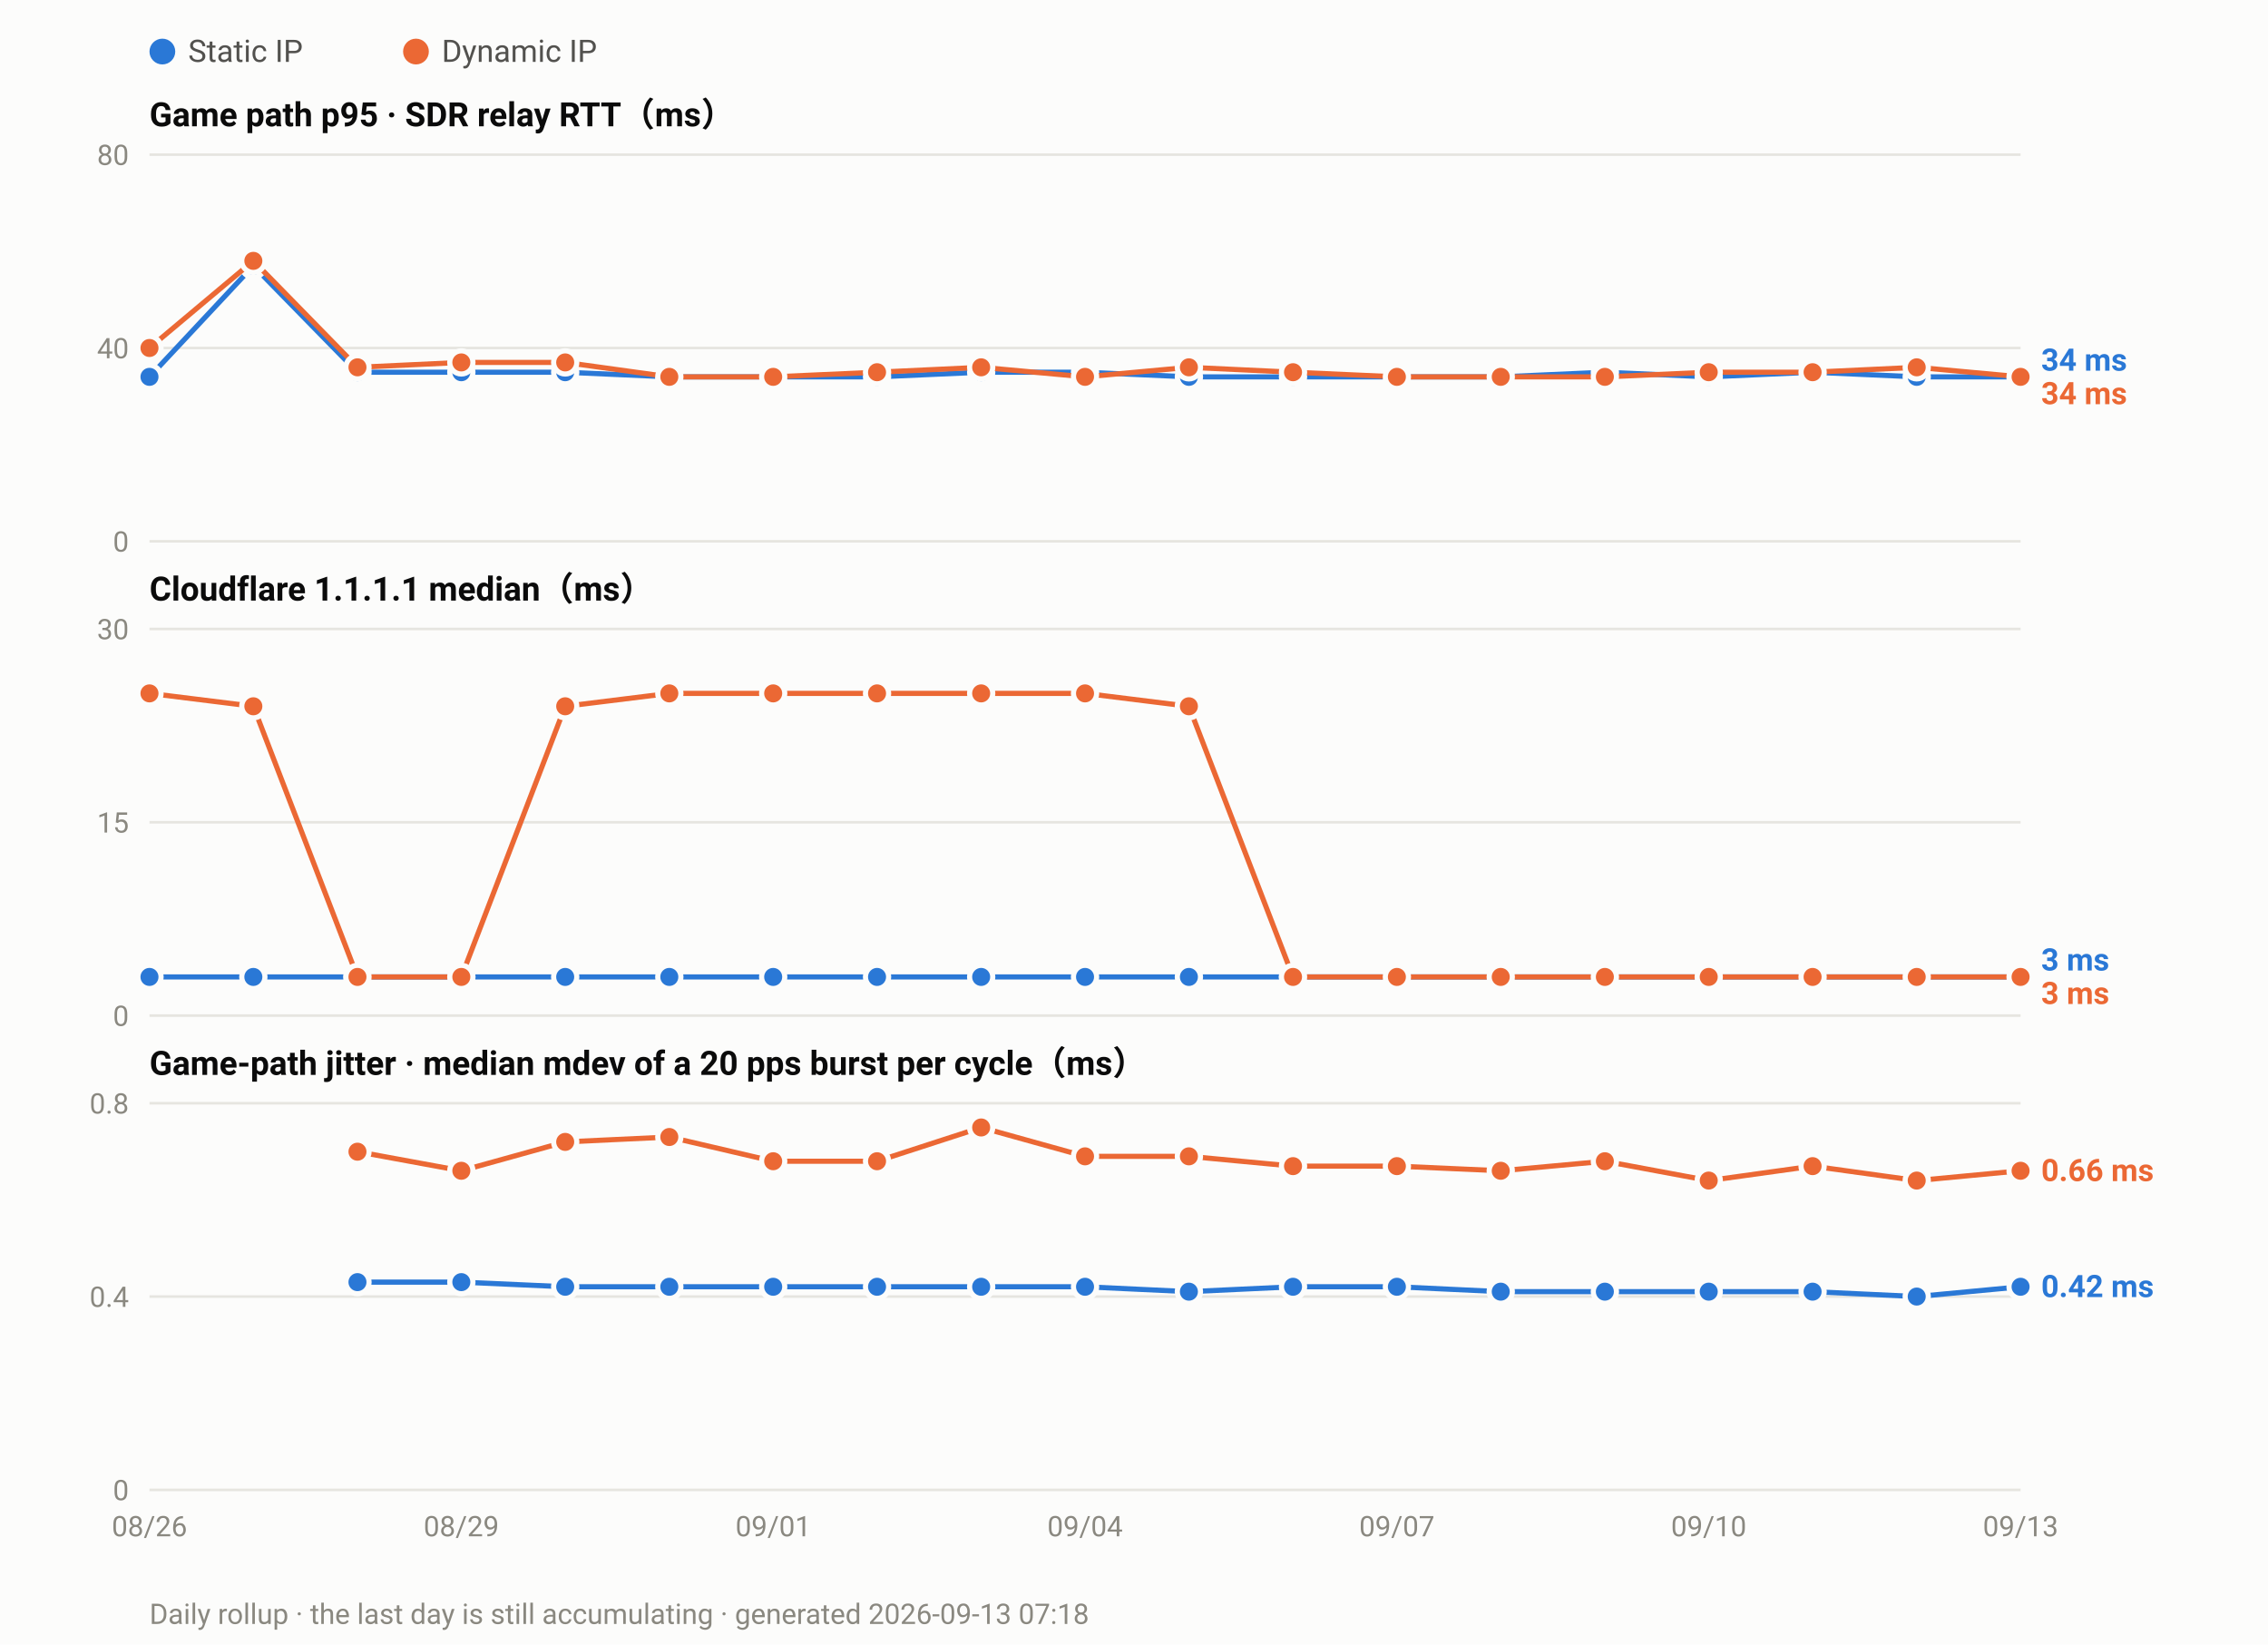
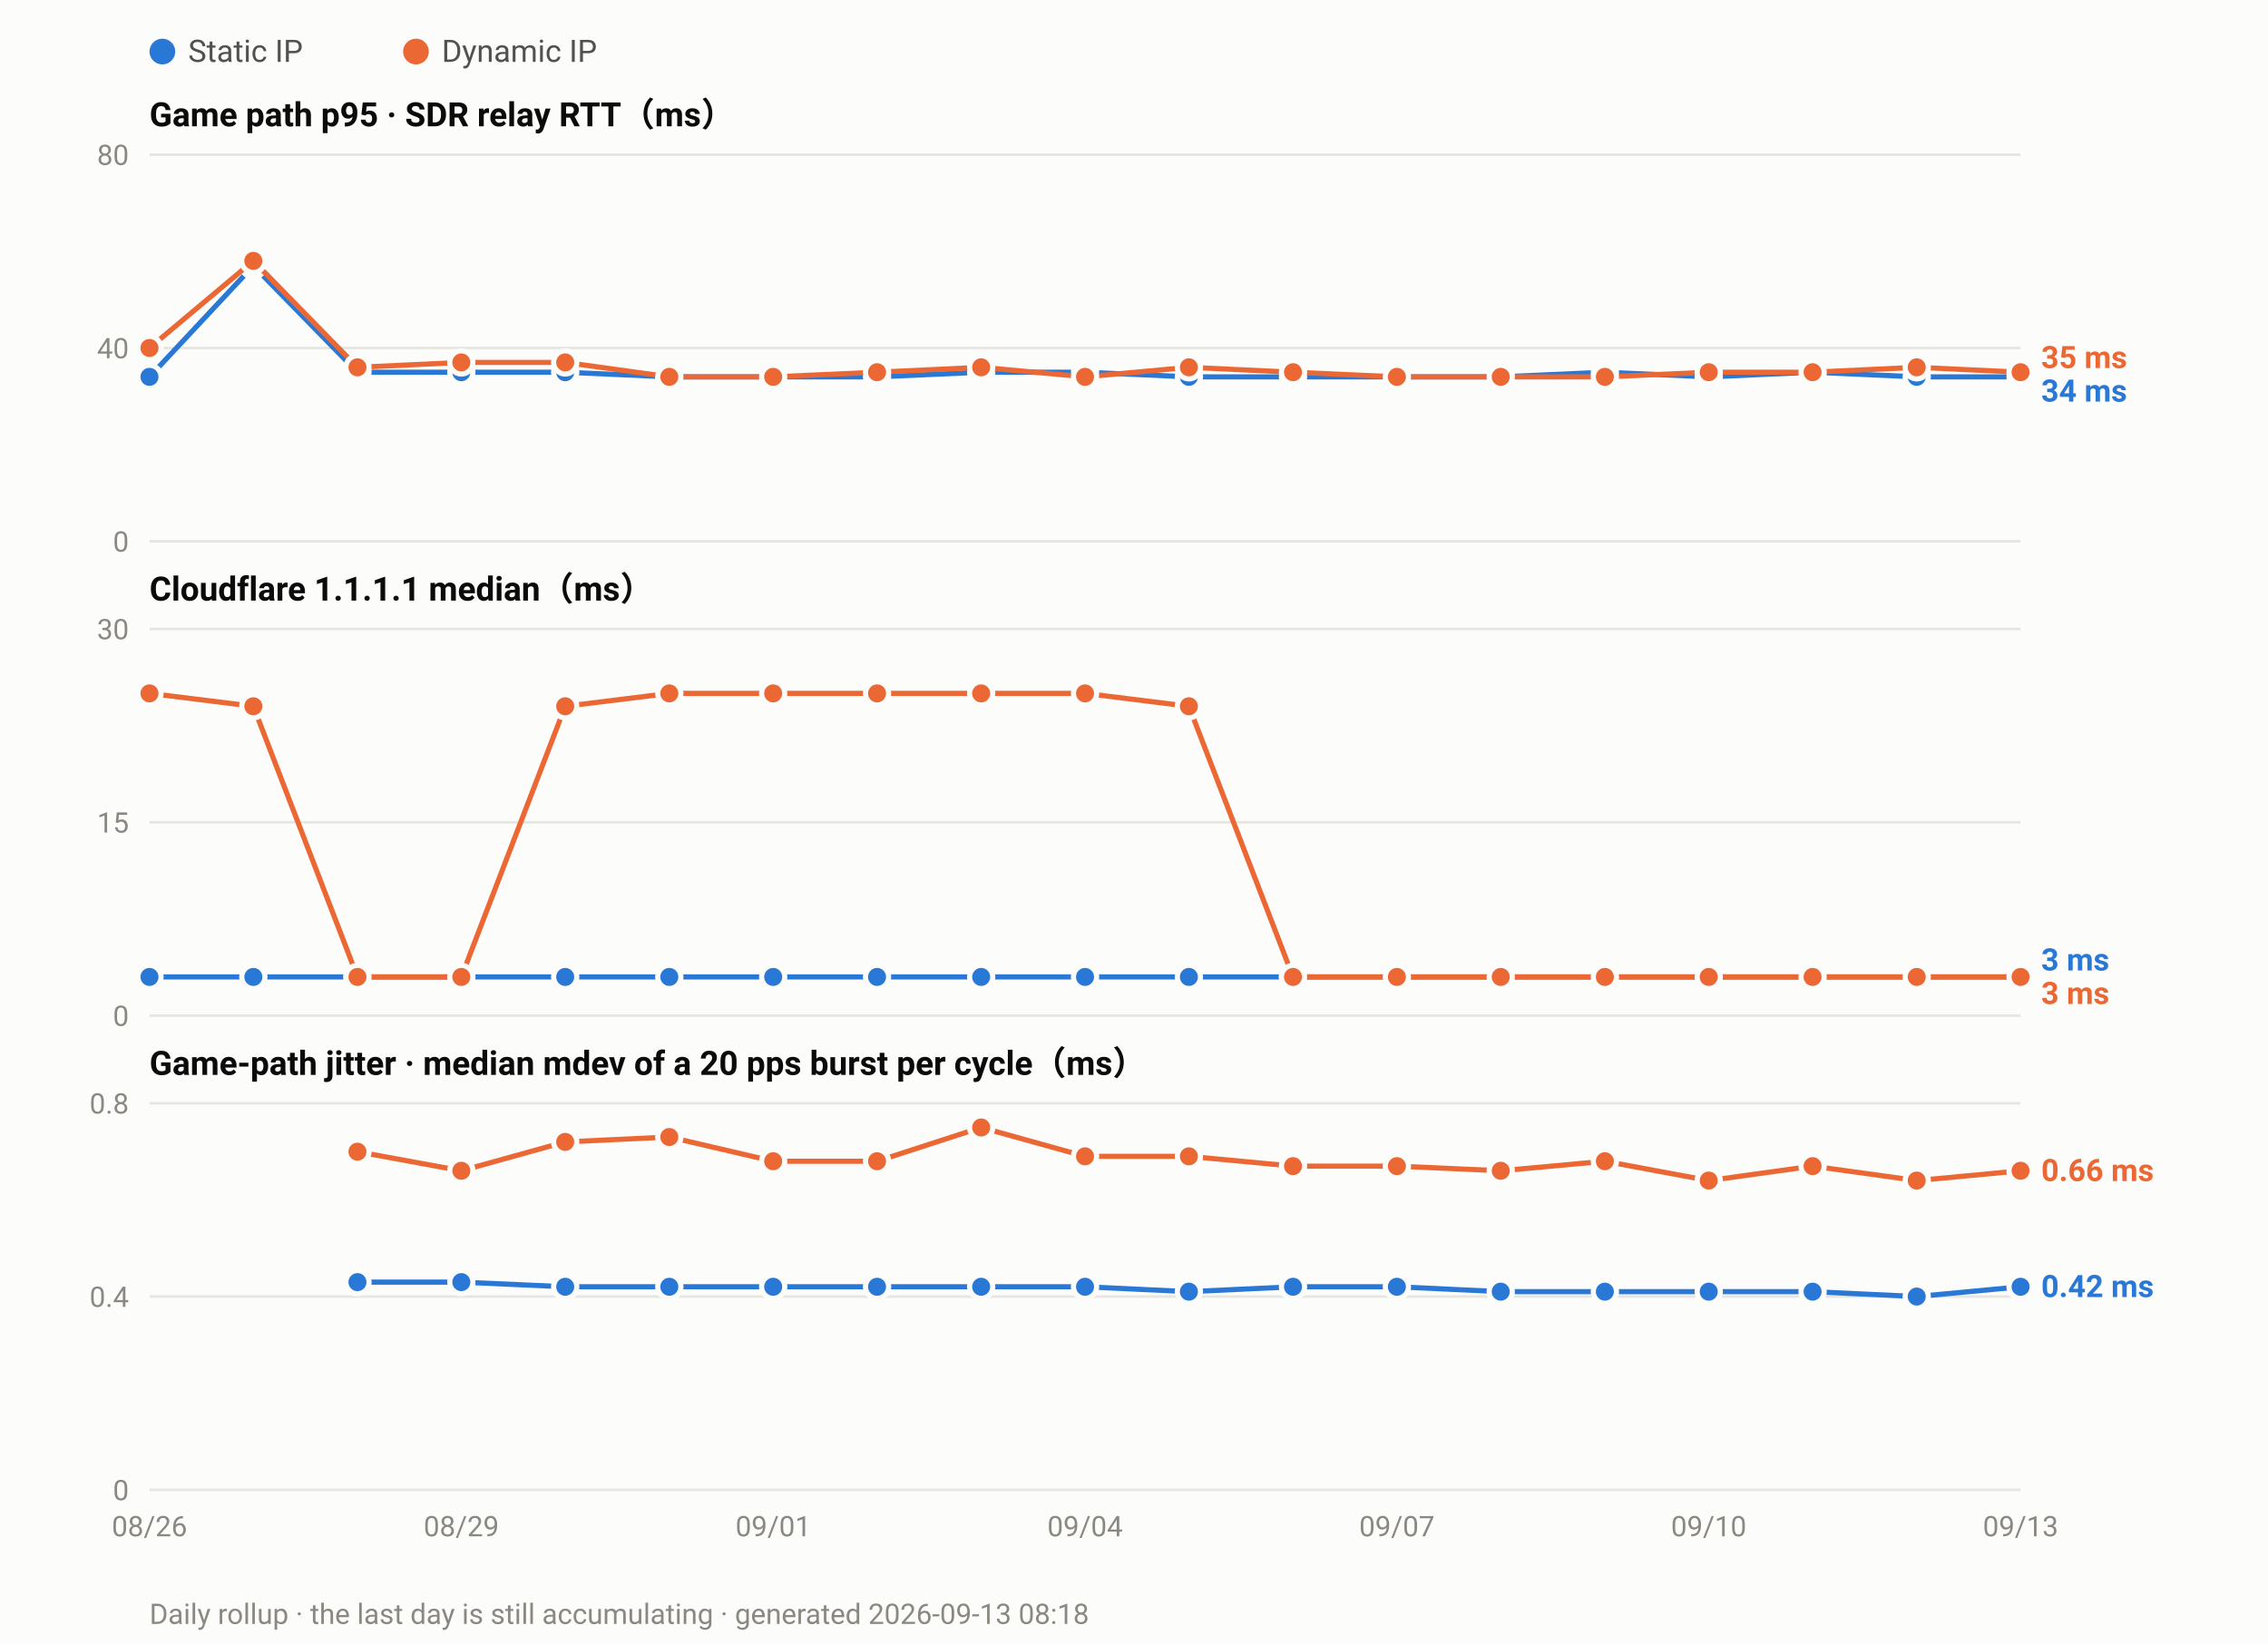
<svg xmlns="http://www.w3.org/2000/svg" width="880" height="638" viewBox="0 0 880 638" font-family="ui-sans-serif,-apple-system,Segoe UI,Roboto,Helvetica,Arial,sans-serif">
  <rect width="880" height="638" fill="#fcfcfb" />
  <circle cx="63.0" cy="20" r="5" fill="#2a78d6" />
  <text x="73.0" y="24" font-size="12" fill="#52514e">Static IP</text>
  <circle cx="161.4" cy="20" r="5" fill="#eb6834" />
  <text x="171.4" y="24" font-size="12" fill="#52514e">Dynamic IP</text>
  <text x="58" y="49.0" font-size="13" font-weight="600" fill="#0b0b0b">Game path p95 · SDR relay RTT（ms）</text>
  <line x1="58" y1="210.0" x2="784.0" y2="210.0" stroke="#e6e5e0" stroke-width="1" />
  <text x="50" y="214.0" font-size="11" text-anchor="end" fill="#8a8880">0</text>
  <line x1="58" y1="135.0" x2="784.0" y2="135.0" stroke="#e6e5e0" stroke-width="1" />
  <text x="50" y="139.0" font-size="11" text-anchor="end" fill="#8a8880">40</text>
  <line x1="58" y1="60.0" x2="784.0" y2="60.0" stroke="#e6e5e0" stroke-width="1" />
  <text x="50" y="64.0" font-size="11" text-anchor="end" fill="#8a8880">80</text>
  <polyline fill="none" stroke="#2a78d6" stroke-width="2" stroke-linejoin="round" points="58.0,146.2 98.3,103.1 138.7,144.4 179.0,144.4 219.3,144.4 259.7,146.2 300.0,146.2 340.3,146.2 380.7,144.4 421.0,144.4 461.3,146.2 501.7,146.2 542.0,146.2 582.3,146.2 622.7,144.4 663.0,146.2 703.3,144.4 743.7,146.2 784.0,146.2" />
  <circle cx="58.0" cy="146.2" r="4.5" fill="#2a78d6" stroke="#fcfcfb" stroke-width="2" />
  <circle cx="98.3" cy="103.1" r="4.5" fill="#2a78d6" stroke="#fcfcfb" stroke-width="2" />
  <circle cx="138.7" cy="144.4" r="4.5" fill="#2a78d6" stroke="#fcfcfb" stroke-width="2" />
  <circle cx="179.0" cy="144.4" r="4.5" fill="#2a78d6" stroke="#fcfcfb" stroke-width="2" />
  <circle cx="219.3" cy="144.4" r="4.5" fill="#2a78d6" stroke="#fcfcfb" stroke-width="2" />
  <circle cx="259.7" cy="146.2" r="4.5" fill="#2a78d6" stroke="#fcfcfb" stroke-width="2" />
  <circle cx="300.0" cy="146.2" r="4.5" fill="#2a78d6" stroke="#fcfcfb" stroke-width="2" />
  <circle cx="340.3" cy="146.2" r="4.5" fill="#2a78d6" stroke="#fcfcfb" stroke-width="2" />
  <circle cx="380.7" cy="144.4" r="4.5" fill="#2a78d6" stroke="#fcfcfb" stroke-width="2" />
  <circle cx="421.0" cy="144.4" r="4.5" fill="#2a78d6" stroke="#fcfcfb" stroke-width="2" />
  <circle cx="461.3" cy="146.2" r="4.5" fill="#2a78d6" stroke="#fcfcfb" stroke-width="2" />
  <circle cx="501.7" cy="146.2" r="4.5" fill="#2a78d6" stroke="#fcfcfb" stroke-width="2" />
  <circle cx="542.0" cy="146.2" r="4.5" fill="#2a78d6" stroke="#fcfcfb" stroke-width="2" />
  <circle cx="582.3" cy="146.2" r="4.5" fill="#2a78d6" stroke="#fcfcfb" stroke-width="2" />
  <circle cx="622.7" cy="144.4" r="4.5" fill="#2a78d6" stroke="#fcfcfb" stroke-width="2" />
  <circle cx="663.0" cy="146.2" r="4.5" fill="#2a78d6" stroke="#fcfcfb" stroke-width="2" />
  <circle cx="703.3" cy="144.4" r="4.5" fill="#2a78d6" stroke="#fcfcfb" stroke-width="2" />
  <circle cx="743.7" cy="146.2" r="4.5" fill="#2a78d6" stroke="#fcfcfb" stroke-width="2" />
  <circle cx="784.0" cy="146.2" r="4.5" fill="#2a78d6" stroke="#fcfcfb" stroke-width="2" />
-   <polyline fill="none" stroke="#eb6834" stroke-width="2" stroke-linejoin="round" points="58.0,135.0 98.3,101.2 138.7,142.5 179.0,140.6 219.3,140.6 259.7,146.2 300.0,146.2 340.3,144.4 380.7,142.5 421.0,146.2 461.3,142.5 501.7,144.4 542.0,146.2 582.3,146.2 622.7,146.2 663.0,144.4 703.3,144.4 743.7,142.5 784.0,146.2" />
+   <polyline fill="none" stroke="#eb6834" stroke-width="2" stroke-linejoin="round" points="58.0,135.0 98.3,101.2 138.7,142.5 179.0,140.6 219.3,140.6 259.7,146.2 300.0,146.2 340.3,144.4 380.7,142.5 421.0,146.2 461.3,142.5 501.7,144.4 542.0,146.2 582.3,146.2 622.7,146.2 663.0,144.4 703.3,144.4 743.7,142.5 784.0,144.4" />
  <circle cx="58.0" cy="135.0" r="4.5" fill="#eb6834" stroke="#fcfcfb" stroke-width="2" />
  <circle cx="98.3" cy="101.2" r="4.5" fill="#eb6834" stroke="#fcfcfb" stroke-width="2" />
  <circle cx="138.7" cy="142.5" r="4.5" fill="#eb6834" stroke="#fcfcfb" stroke-width="2" />
  <circle cx="179.0" cy="140.6" r="4.5" fill="#eb6834" stroke="#fcfcfb" stroke-width="2" />
  <circle cx="219.3" cy="140.6" r="4.5" fill="#eb6834" stroke="#fcfcfb" stroke-width="2" />
  <circle cx="259.7" cy="146.2" r="4.5" fill="#eb6834" stroke="#fcfcfb" stroke-width="2" />
  <circle cx="300.0" cy="146.2" r="4.5" fill="#eb6834" stroke="#fcfcfb" stroke-width="2" />
  <circle cx="340.3" cy="144.4" r="4.5" fill="#eb6834" stroke="#fcfcfb" stroke-width="2" />
  <circle cx="380.7" cy="142.5" r="4.5" fill="#eb6834" stroke="#fcfcfb" stroke-width="2" />
  <circle cx="421.0" cy="146.2" r="4.5" fill="#eb6834" stroke="#fcfcfb" stroke-width="2" />
  <circle cx="461.3" cy="142.5" r="4.5" fill="#eb6834" stroke="#fcfcfb" stroke-width="2" />
  <circle cx="501.7" cy="144.4" r="4.5" fill="#eb6834" stroke="#fcfcfb" stroke-width="2" />
  <circle cx="542.0" cy="146.2" r="4.5" fill="#eb6834" stroke="#fcfcfb" stroke-width="2" />
  <circle cx="582.3" cy="146.2" r="4.5" fill="#eb6834" stroke="#fcfcfb" stroke-width="2" />
  <circle cx="622.7" cy="146.2" r="4.5" fill="#eb6834" stroke="#fcfcfb" stroke-width="2" />
  <circle cx="663.0" cy="144.4" r="4.5" fill="#eb6834" stroke="#fcfcfb" stroke-width="2" />
  <circle cx="703.3" cy="144.4" r="4.5" fill="#eb6834" stroke="#fcfcfb" stroke-width="2" />
  <circle cx="743.7" cy="142.5" r="4.5" fill="#eb6834" stroke="#fcfcfb" stroke-width="2" />
-   <circle cx="784.0" cy="146.2" r="4.5" fill="#eb6834" stroke="#fcfcfb" stroke-width="2" />
-   <text x="792.0" y="143.8" font-size="12" font-weight="600" fill="#2a78d6">34 ms</text>
-   <text x="792.0" y="156.8" font-size="12" font-weight="600" fill="#eb6834">34 ms</text>
+   <circle cx="784.0" cy="144.4" r="4.5" fill="#eb6834" stroke="#fcfcfb" stroke-width="2" />
+   <text x="792.0" y="142.8" font-size="12" font-weight="600" fill="#eb6834">35 ms</text>
+   <text x="792.0" y="155.8" font-size="12" font-weight="600" fill="#2a78d6">34 ms</text>
  <text x="58" y="233.0" font-size="13" font-weight="600" fill="#0b0b0b">Cloudflare 1.1.1.1 median（ms）</text>
  <line x1="58" y1="394.0" x2="784.0" y2="394.0" stroke="#e6e5e0" stroke-width="1" />
  <text x="50" y="398.0" font-size="11" text-anchor="end" fill="#8a8880">0</text>
  <line x1="58" y1="319.0" x2="784.0" y2="319.0" stroke="#e6e5e0" stroke-width="1" />
  <text x="50" y="323.0" font-size="11" text-anchor="end" fill="#8a8880">15</text>
  <line x1="58" y1="244.0" x2="784.0" y2="244.0" stroke="#e6e5e0" stroke-width="1" />
  <text x="50" y="248.0" font-size="11" text-anchor="end" fill="#8a8880">30</text>
  <polyline fill="none" stroke="#2a78d6" stroke-width="2" stroke-linejoin="round" points="58.0,379.0 98.3,379.0 138.7,379.0 179.0,379.0 219.3,379.0 259.7,379.0 300.0,379.0 340.3,379.0 380.7,379.0 421.0,379.0 461.3,379.0 501.7,379.0 542.0,379.0 582.3,379.0 622.7,379.0 663.0,379.0 703.3,379.0 743.7,379.0 784.0,379.0" />
  <circle cx="58.0" cy="379.0" r="4.5" fill="#2a78d6" stroke="#fcfcfb" stroke-width="2" />
  <circle cx="98.3" cy="379.0" r="4.5" fill="#2a78d6" stroke="#fcfcfb" stroke-width="2" />
  <circle cx="138.7" cy="379.0" r="4.5" fill="#2a78d6" stroke="#fcfcfb" stroke-width="2" />
  <circle cx="179.0" cy="379.0" r="4.5" fill="#2a78d6" stroke="#fcfcfb" stroke-width="2" />
  <circle cx="219.3" cy="379.0" r="4.5" fill="#2a78d6" stroke="#fcfcfb" stroke-width="2" />
  <circle cx="259.7" cy="379.0" r="4.5" fill="#2a78d6" stroke="#fcfcfb" stroke-width="2" />
  <circle cx="300.0" cy="379.0" r="4.5" fill="#2a78d6" stroke="#fcfcfb" stroke-width="2" />
  <circle cx="340.3" cy="379.0" r="4.5" fill="#2a78d6" stroke="#fcfcfb" stroke-width="2" />
  <circle cx="380.7" cy="379.0" r="4.5" fill="#2a78d6" stroke="#fcfcfb" stroke-width="2" />
  <circle cx="421.0" cy="379.0" r="4.5" fill="#2a78d6" stroke="#fcfcfb" stroke-width="2" />
  <circle cx="461.3" cy="379.0" r="4.5" fill="#2a78d6" stroke="#fcfcfb" stroke-width="2" />
  <circle cx="501.7" cy="379.0" r="4.5" fill="#2a78d6" stroke="#fcfcfb" stroke-width="2" />
  <circle cx="542.0" cy="379.0" r="4.5" fill="#2a78d6" stroke="#fcfcfb" stroke-width="2" />
  <circle cx="582.3" cy="379.0" r="4.5" fill="#2a78d6" stroke="#fcfcfb" stroke-width="2" />
  <circle cx="622.7" cy="379.0" r="4.5" fill="#2a78d6" stroke="#fcfcfb" stroke-width="2" />
  <circle cx="663.0" cy="379.0" r="4.5" fill="#2a78d6" stroke="#fcfcfb" stroke-width="2" />
  <circle cx="703.3" cy="379.0" r="4.5" fill="#2a78d6" stroke="#fcfcfb" stroke-width="2" />
  <circle cx="743.7" cy="379.0" r="4.5" fill="#2a78d6" stroke="#fcfcfb" stroke-width="2" />
  <circle cx="784.0" cy="379.0" r="4.5" fill="#2a78d6" stroke="#fcfcfb" stroke-width="2" />
  <polyline fill="none" stroke="#eb6834" stroke-width="2" stroke-linejoin="round" points="58.0,269.0 98.3,274.0 138.7,379.0 179.0,379.0 219.3,274.0 259.7,269.0 300.0,269.0 340.3,269.0 380.7,269.0 421.0,269.0 461.3,274.0 501.7,379.0 542.0,379.0 582.3,379.0 622.7,379.0 663.0,379.0 703.3,379.0 743.7,379.0 784.0,379.0" />
  <circle cx="58.0" cy="269.0" r="4.5" fill="#eb6834" stroke="#fcfcfb" stroke-width="2" />
  <circle cx="98.3" cy="274.0" r="4.5" fill="#eb6834" stroke="#fcfcfb" stroke-width="2" />
  <circle cx="138.7" cy="379.0" r="4.5" fill="#eb6834" stroke="#fcfcfb" stroke-width="2" />
  <circle cx="179.0" cy="379.0" r="4.5" fill="#eb6834" stroke="#fcfcfb" stroke-width="2" />
  <circle cx="219.3" cy="274.0" r="4.5" fill="#eb6834" stroke="#fcfcfb" stroke-width="2" />
  <circle cx="259.7" cy="269.0" r="4.5" fill="#eb6834" stroke="#fcfcfb" stroke-width="2" />
  <circle cx="300.0" cy="269.0" r="4.5" fill="#eb6834" stroke="#fcfcfb" stroke-width="2" />
  <circle cx="340.3" cy="269.0" r="4.5" fill="#eb6834" stroke="#fcfcfb" stroke-width="2" />
  <circle cx="380.7" cy="269.0" r="4.5" fill="#eb6834" stroke="#fcfcfb" stroke-width="2" />
  <circle cx="421.0" cy="269.0" r="4.5" fill="#eb6834" stroke="#fcfcfb" stroke-width="2" />
  <circle cx="461.3" cy="274.0" r="4.5" fill="#eb6834" stroke="#fcfcfb" stroke-width="2" />
  <circle cx="501.7" cy="379.0" r="4.5" fill="#eb6834" stroke="#fcfcfb" stroke-width="2" />
  <circle cx="542.0" cy="379.0" r="4.5" fill="#eb6834" stroke="#fcfcfb" stroke-width="2" />
  <circle cx="582.3" cy="379.0" r="4.5" fill="#eb6834" stroke="#fcfcfb" stroke-width="2" />
  <circle cx="622.7" cy="379.0" r="4.5" fill="#eb6834" stroke="#fcfcfb" stroke-width="2" />
  <circle cx="663.0" cy="379.0" r="4.5" fill="#eb6834" stroke="#fcfcfb" stroke-width="2" />
  <circle cx="703.3" cy="379.0" r="4.5" fill="#eb6834" stroke="#fcfcfb" stroke-width="2" />
  <circle cx="743.7" cy="379.0" r="4.5" fill="#eb6834" stroke="#fcfcfb" stroke-width="2" />
  <circle cx="784.0" cy="379.0" r="4.5" fill="#eb6834" stroke="#fcfcfb" stroke-width="2" />
  <text x="792.0" y="376.5" font-size="12" font-weight="600" fill="#2a78d6">3 ms</text>
  <text x="792.0" y="389.5" font-size="12" font-weight="600" fill="#eb6834">3 ms</text>
  <text x="58" y="417.0" font-size="13" font-weight="600" fill="#0b0b0b">Game-path jitter · median mdev of a 20 pps burst per cycle（ms）</text>
  <line x1="58" y1="578.0" x2="784.0" y2="578.0" stroke="#e6e5e0" stroke-width="1" />
  <text x="50" y="582.0" font-size="11" text-anchor="end" fill="#8a8880">0</text>
  <line x1="58" y1="503.0" x2="784.0" y2="503.0" stroke="#e6e5e0" stroke-width="1" />
  <text x="50" y="507.0" font-size="11" text-anchor="end" fill="#8a8880">0.4</text>
  <line x1="58" y1="428.0" x2="784.0" y2="428.0" stroke="#e6e5e0" stroke-width="1" />
  <text x="50" y="432.0" font-size="11" text-anchor="end" fill="#8a8880">0.8</text>
  <polyline fill="none" stroke="#2a78d6" stroke-width="2" stroke-linejoin="round" points="138.7,497.4 179.0,497.4 219.3,499.2 259.7,499.2 300.0,499.2 340.3,499.2 380.7,499.2 421.0,499.2 461.3,501.1 501.7,499.2 542.0,499.2 582.3,501.1 622.7,501.1 663.0,501.1 703.3,501.1 743.7,503.0 784.0,499.2" />
  <circle cx="138.7" cy="497.4" r="4.5" fill="#2a78d6" stroke="#fcfcfb" stroke-width="2" />
  <circle cx="179.0" cy="497.4" r="4.5" fill="#2a78d6" stroke="#fcfcfb" stroke-width="2" />
  <circle cx="219.3" cy="499.2" r="4.5" fill="#2a78d6" stroke="#fcfcfb" stroke-width="2" />
  <circle cx="259.7" cy="499.2" r="4.5" fill="#2a78d6" stroke="#fcfcfb" stroke-width="2" />
  <circle cx="300.0" cy="499.2" r="4.5" fill="#2a78d6" stroke="#fcfcfb" stroke-width="2" />
  <circle cx="340.3" cy="499.2" r="4.5" fill="#2a78d6" stroke="#fcfcfb" stroke-width="2" />
  <circle cx="380.7" cy="499.2" r="4.5" fill="#2a78d6" stroke="#fcfcfb" stroke-width="2" />
  <circle cx="421.0" cy="499.2" r="4.5" fill="#2a78d6" stroke="#fcfcfb" stroke-width="2" />
  <circle cx="461.3" cy="501.1" r="4.5" fill="#2a78d6" stroke="#fcfcfb" stroke-width="2" />
  <circle cx="501.7" cy="499.2" r="4.5" fill="#2a78d6" stroke="#fcfcfb" stroke-width="2" />
  <circle cx="542.0" cy="499.2" r="4.5" fill="#2a78d6" stroke="#fcfcfb" stroke-width="2" />
  <circle cx="582.3" cy="501.1" r="4.5" fill="#2a78d6" stroke="#fcfcfb" stroke-width="2" />
  <circle cx="622.7" cy="501.1" r="4.5" fill="#2a78d6" stroke="#fcfcfb" stroke-width="2" />
  <circle cx="663.0" cy="501.1" r="4.5" fill="#2a78d6" stroke="#fcfcfb" stroke-width="2" />
  <circle cx="703.3" cy="501.1" r="4.5" fill="#2a78d6" stroke="#fcfcfb" stroke-width="2" />
  <circle cx="743.7" cy="503.0" r="4.5" fill="#2a78d6" stroke="#fcfcfb" stroke-width="2" />
  <circle cx="784.0" cy="499.2" r="4.5" fill="#2a78d6" stroke="#fcfcfb" stroke-width="2" />
  <polyline fill="none" stroke="#eb6834" stroke-width="2" stroke-linejoin="round" points="138.7,446.8 179.0,454.2 219.3,443.0 259.7,441.1 300.0,450.5 340.3,450.5 380.7,437.4 421.0,448.6 461.3,448.6 501.7,452.4 542.0,452.4 582.3,454.2 622.7,450.5 663.0,458.0 703.3,452.4 743.7,458.0 784.0,454.2" />
  <circle cx="138.7" cy="446.8" r="4.5" fill="#eb6834" stroke="#fcfcfb" stroke-width="2" />
  <circle cx="179.0" cy="454.2" r="4.5" fill="#eb6834" stroke="#fcfcfb" stroke-width="2" />
  <circle cx="219.3" cy="443.0" r="4.5" fill="#eb6834" stroke="#fcfcfb" stroke-width="2" />
  <circle cx="259.7" cy="441.1" r="4.5" fill="#eb6834" stroke="#fcfcfb" stroke-width="2" />
  <circle cx="300.0" cy="450.5" r="4.5" fill="#eb6834" stroke="#fcfcfb" stroke-width="2" />
  <circle cx="340.3" cy="450.5" r="4.5" fill="#eb6834" stroke="#fcfcfb" stroke-width="2" />
  <circle cx="380.7" cy="437.4" r="4.5" fill="#eb6834" stroke="#fcfcfb" stroke-width="2" />
  <circle cx="421.0" cy="448.6" r="4.5" fill="#eb6834" stroke="#fcfcfb" stroke-width="2" />
  <circle cx="461.3" cy="448.6" r="4.5" fill="#eb6834" stroke="#fcfcfb" stroke-width="2" />
  <circle cx="501.7" cy="452.4" r="4.5" fill="#eb6834" stroke="#fcfcfb" stroke-width="2" />
  <circle cx="542.0" cy="452.4" r="4.5" fill="#eb6834" stroke="#fcfcfb" stroke-width="2" />
  <circle cx="582.3" cy="454.2" r="4.5" fill="#eb6834" stroke="#fcfcfb" stroke-width="2" />
  <circle cx="622.7" cy="450.5" r="4.5" fill="#eb6834" stroke="#fcfcfb" stroke-width="2" />
  <circle cx="663.0" cy="458.0" r="4.5" fill="#eb6834" stroke="#fcfcfb" stroke-width="2" />
  <circle cx="703.3" cy="452.4" r="4.5" fill="#eb6834" stroke="#fcfcfb" stroke-width="2" />
  <circle cx="743.7" cy="458.0" r="4.5" fill="#eb6834" stroke="#fcfcfb" stroke-width="2" />
  <circle cx="784.0" cy="454.2" r="4.5" fill="#eb6834" stroke="#fcfcfb" stroke-width="2" />
  <text x="792.0" y="458.2" font-size="12" font-weight="600" fill="#eb6834">0.66 ms</text>
  <text x="792.0" y="503.2" font-size="12" font-weight="600" fill="#2a78d6">0.42 ms</text>
  <text x="58.0" y="596.0" font-size="11" text-anchor="middle" fill="#8a8880">08/26</text>
  <text x="179.0" y="596.0" font-size="11" text-anchor="middle" fill="#8a8880">08/29</text>
  <text x="300.0" y="596.0" font-size="11" text-anchor="middle" fill="#8a8880">09/01</text>
  <text x="421.0" y="596.0" font-size="11" text-anchor="middle" fill="#8a8880">09/04</text>
  <text x="542.0" y="596.0" font-size="11" text-anchor="middle" fill="#8a8880">09/07</text>
  <text x="663.0" y="596.0" font-size="11" text-anchor="middle" fill="#8a8880">09/10</text>
  <text x="784.0" y="596.0" font-size="11" text-anchor="middle" fill="#8a8880">09/13</text>
-   <text x="58" y="630" font-size="11" fill="#8a8880">Daily rollup · the last day is still accumulating · generated 2026-09-13 07:18</text>
+   <text x="58" y="630" font-size="11" fill="#8a8880">Daily rollup · the last day is still accumulating · generated 2026-09-13 08:18</text>
</svg>
